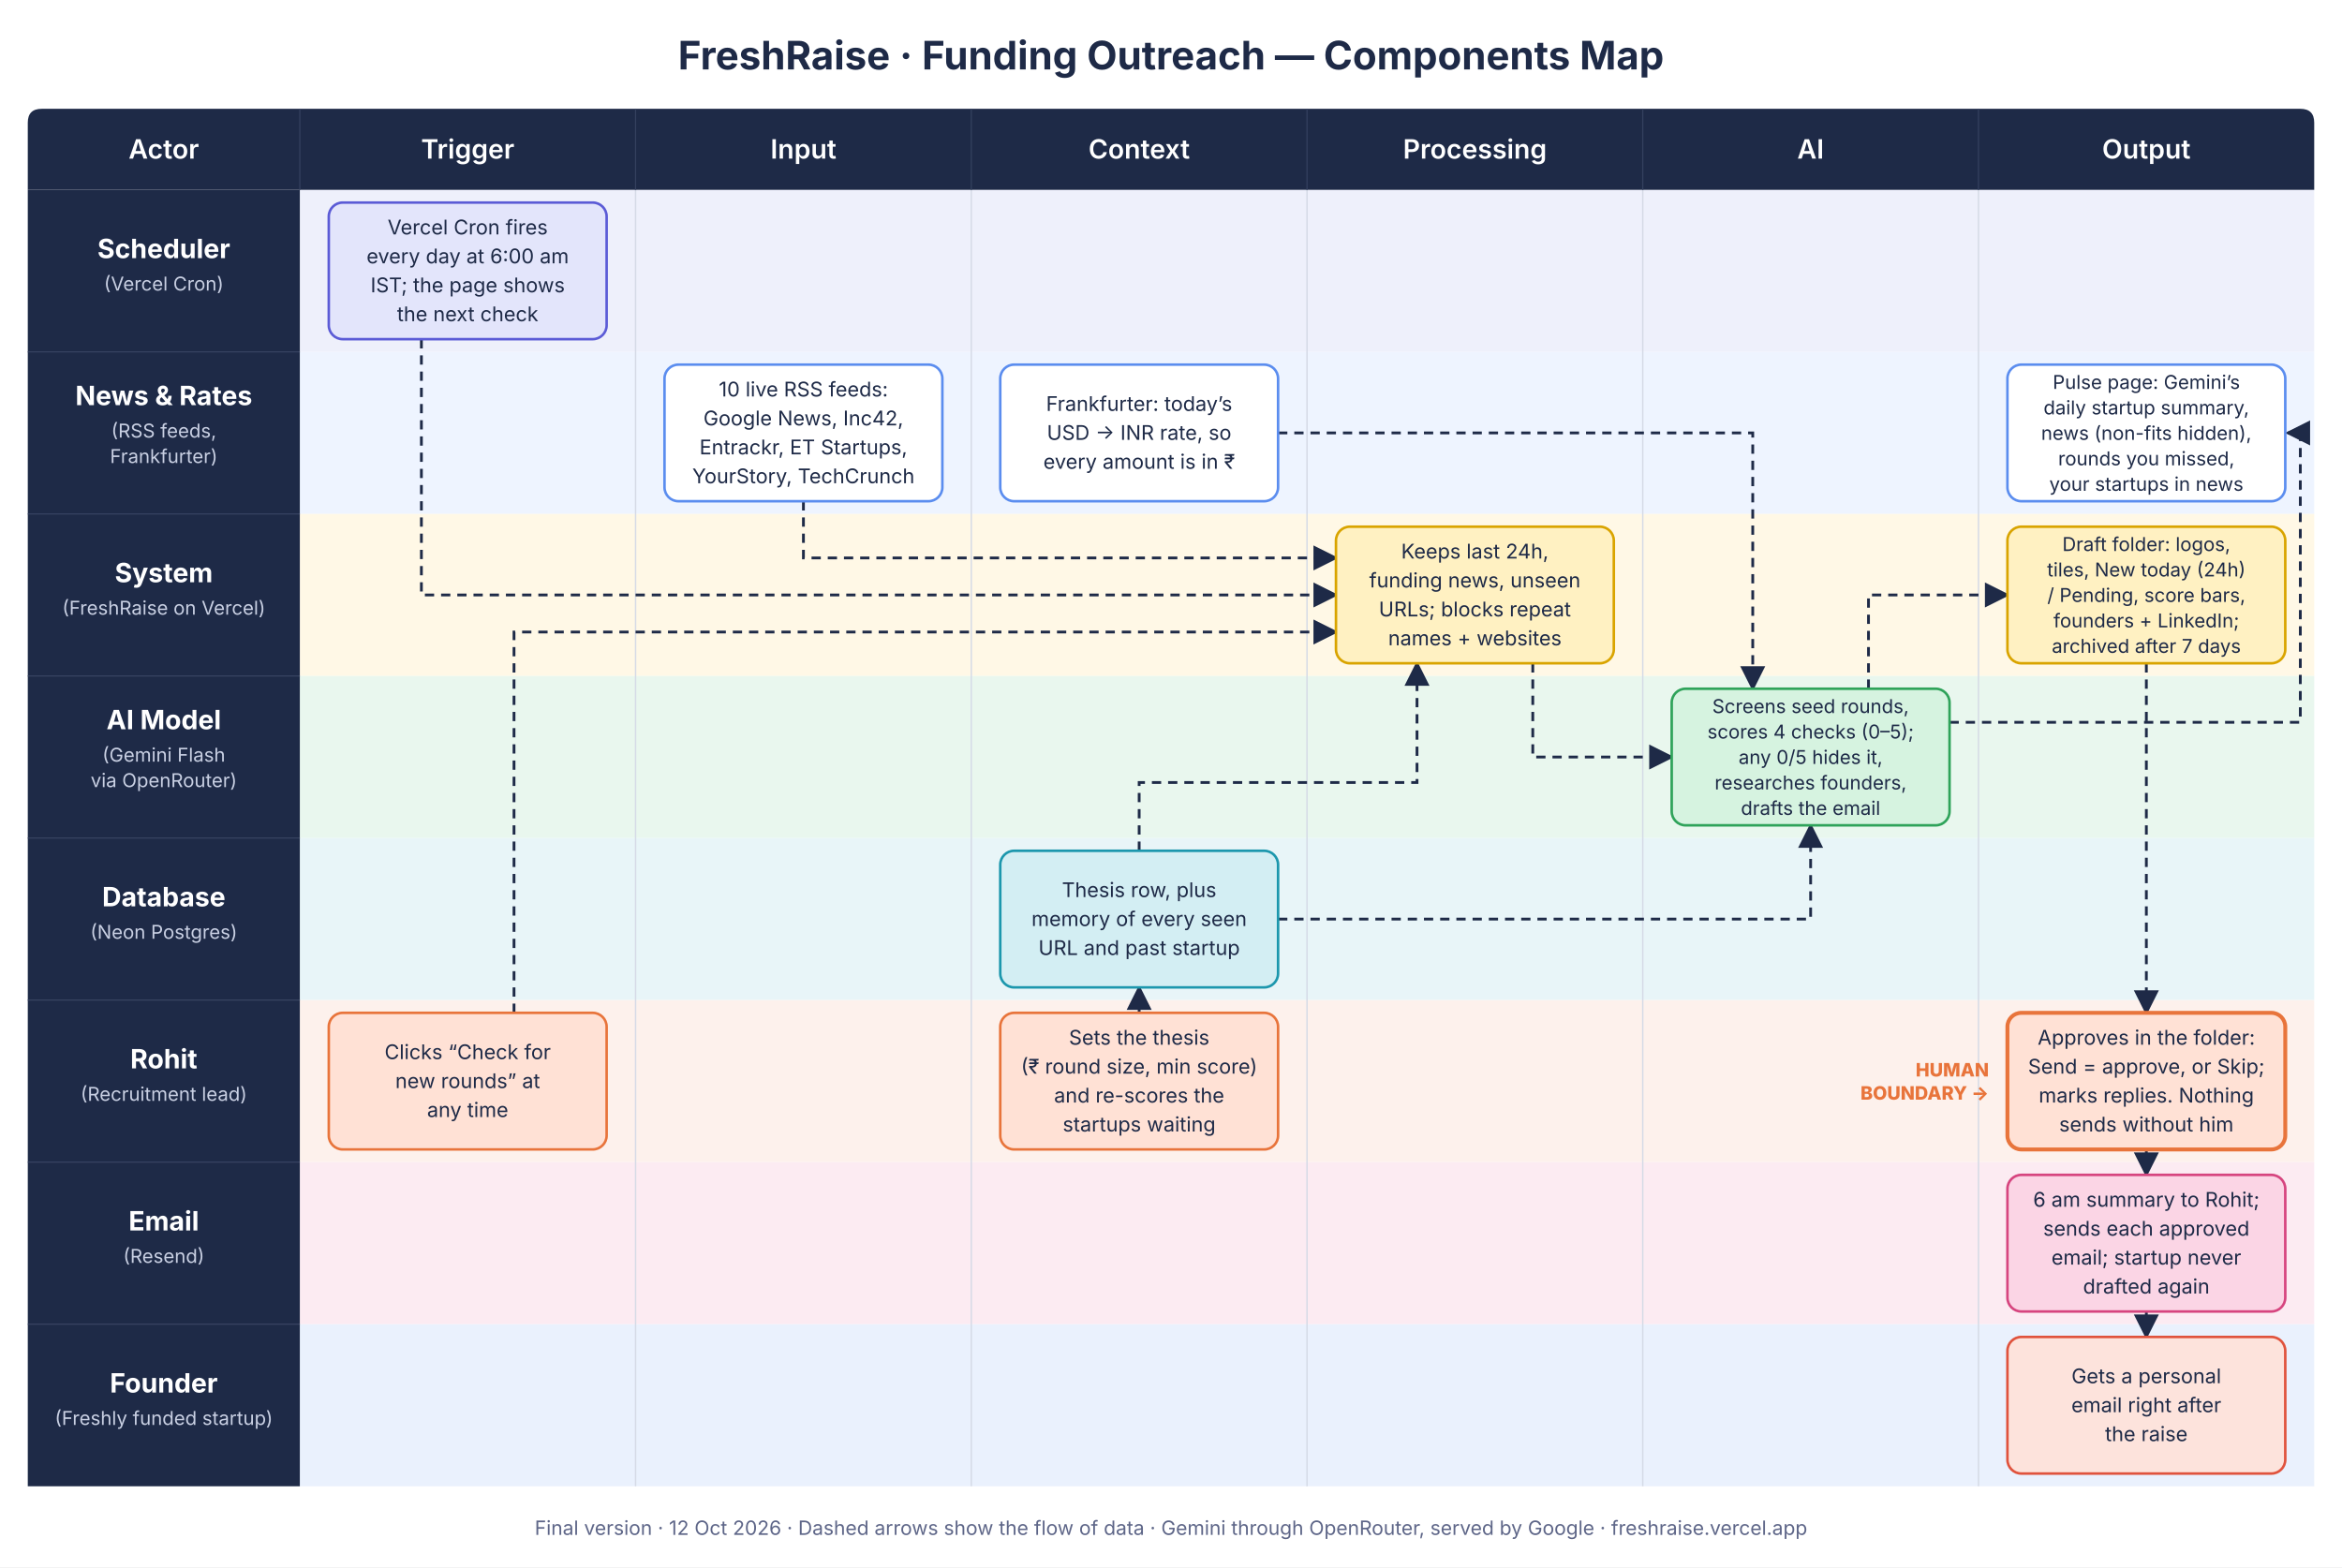
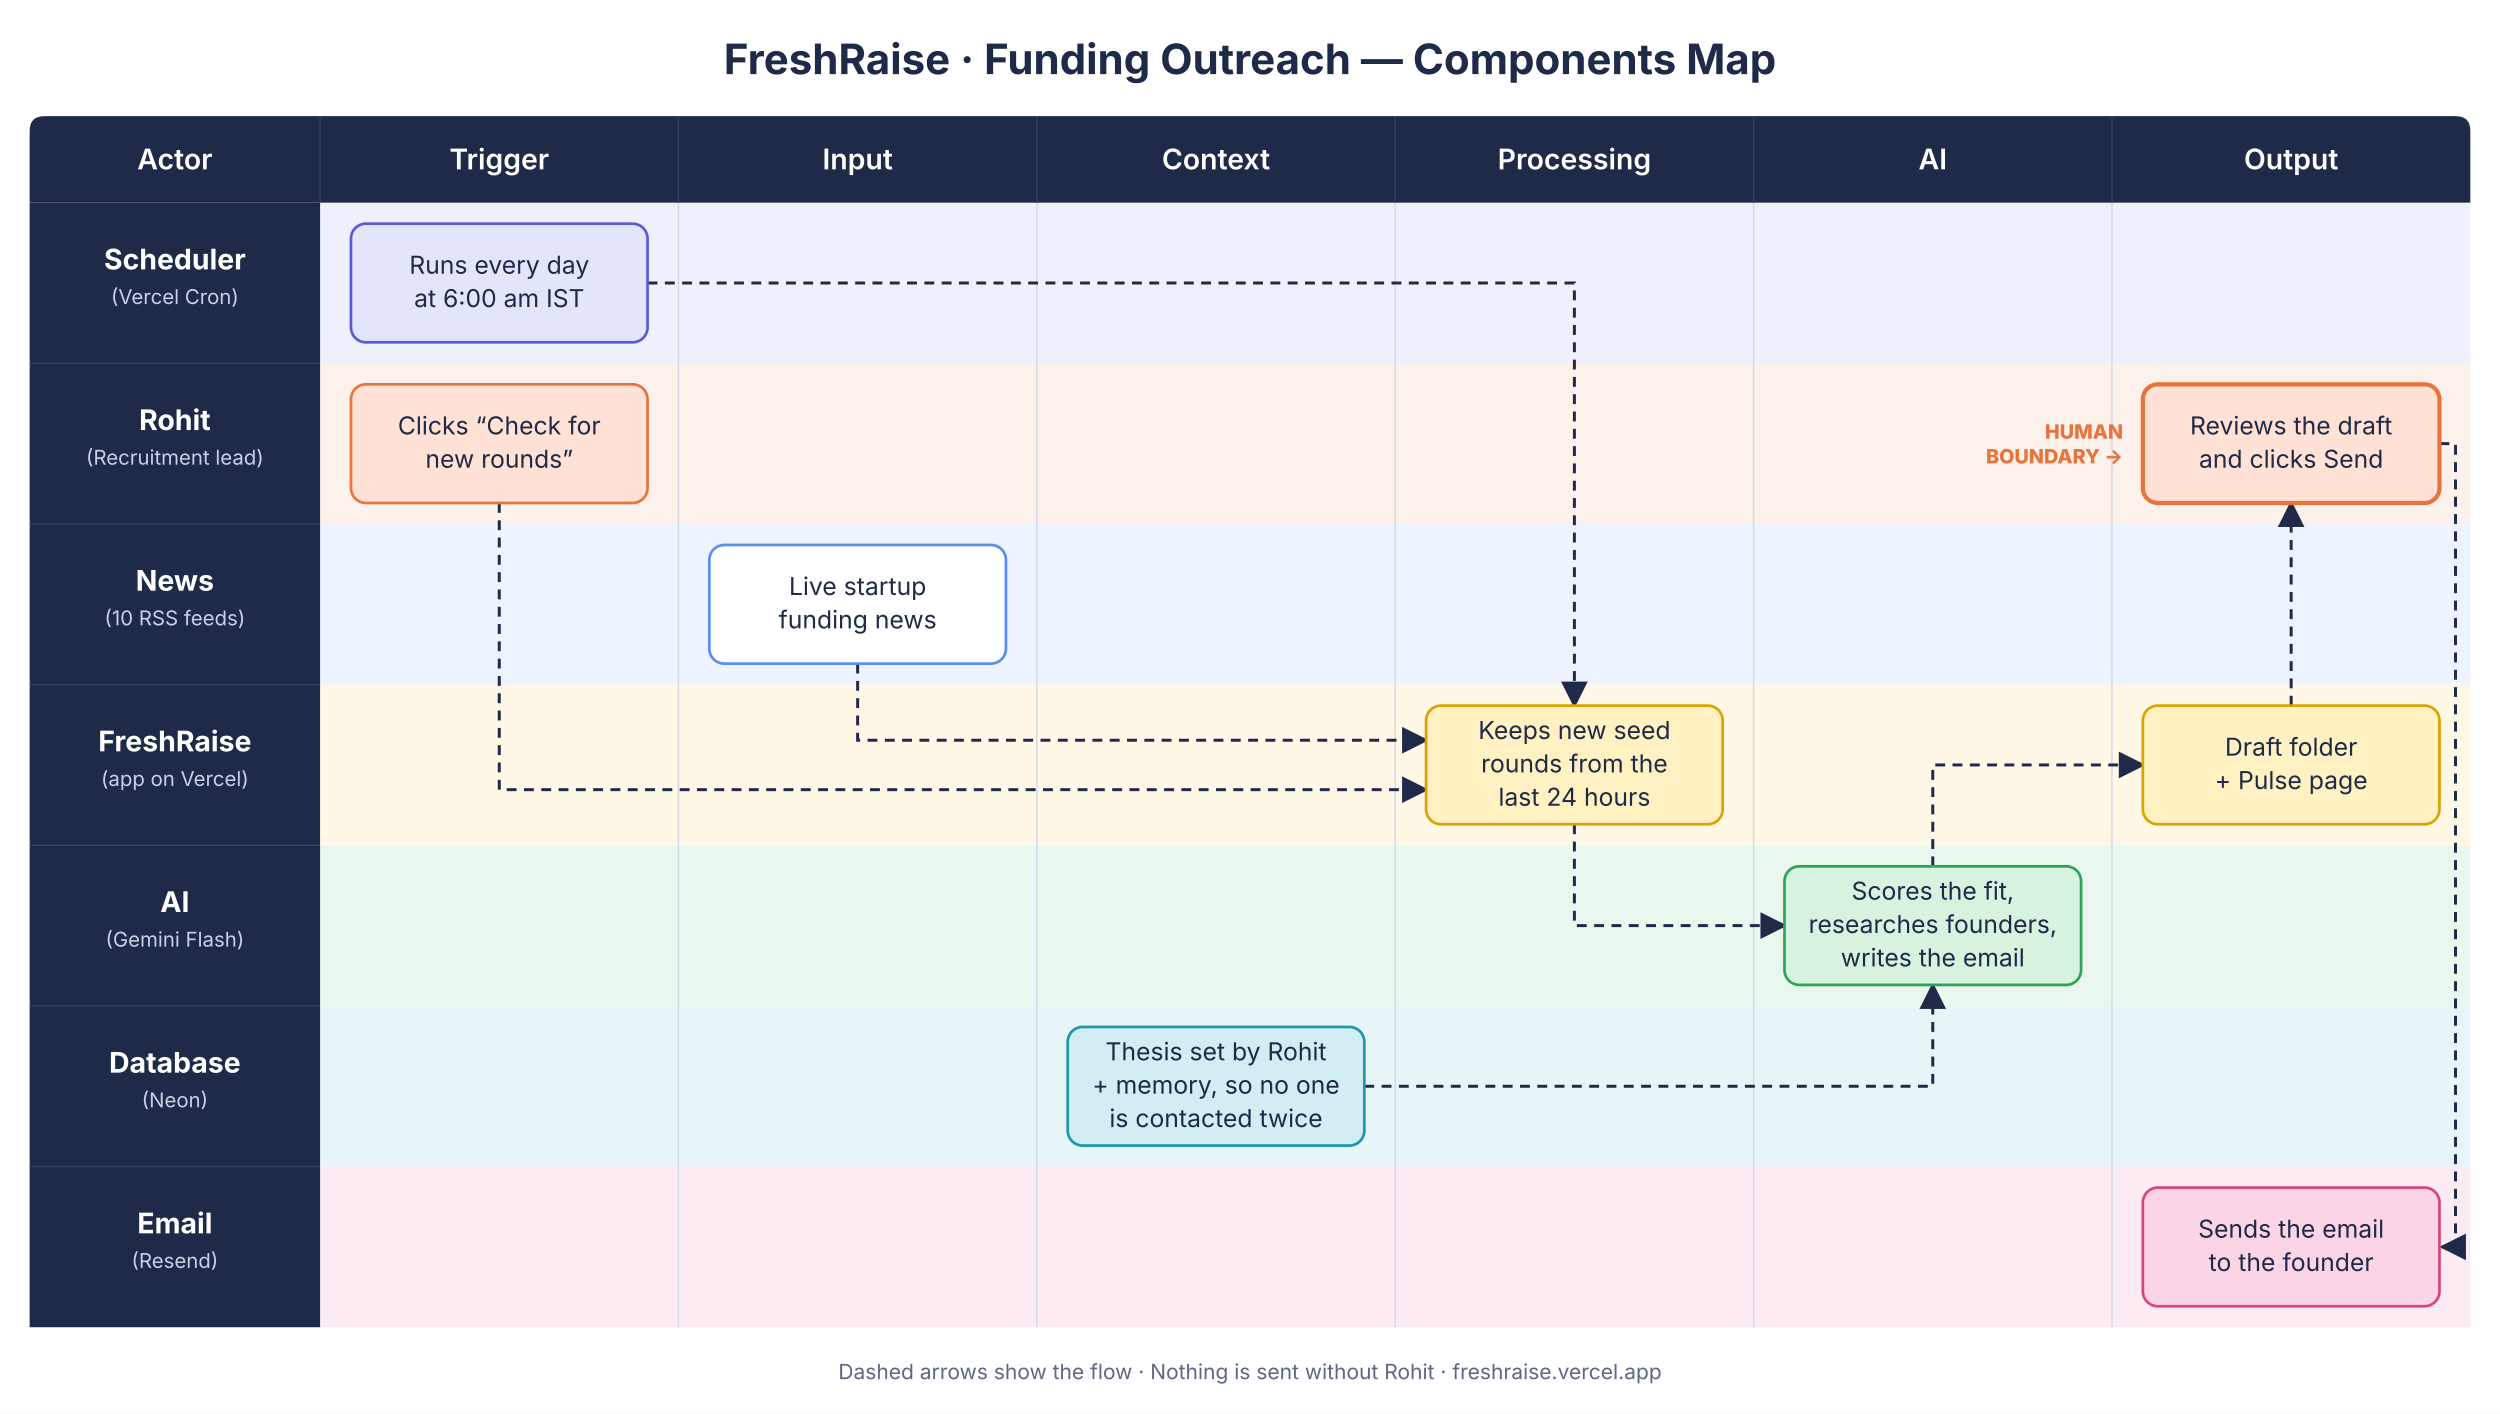
- <svg xmlns="http://www.w3.org/2000/svg" viewBox="0 0 2023 1354" width="2023" height="1354" font-family="'Segoe UI', 'Inter', 'Helvetica Neue', Arial, sans-serif">
+ <svg xmlns="http://www.w3.org/2000/svg" viewBox="0 0 2023 1144" width="2023" height="1144" font-family="'Segoe UI', 'Inter', 'Helvetica Neue', Arial, sans-serif">
  <defs>
    <marker id="head" viewBox="0 0 10 10" refX="9" refY="5" markerWidth="9" markerHeight="9" orient="auto-start-reverse">
      <path d="M0 0 L10 5 L0 10Z" fill="#1e2a47" />
    </marker>
  </defs>
-   <rect width="2023" height="1354" fill="#ffffff" />
+   <rect width="2023" height="1144" fill="#ffffff" />
  <text x="1011.5" y="60" text-anchor="middle" font-size="34" font-weight="700" fill="#1e2a47">FreshRaise · Funding Outreach — Components Map</text>
-   <rect x="259" y="164" width="1740" height="140" fill="#eef0fb" />
-   <rect x="24" y="164" width="235" height="140" fill="#1e2a47" />
-   <text x="141.5" y="223" text-anchor="middle" font-size="23" font-weight="700" fill="#ffffff">Scheduler</text>
-   <text x="141.5" y="251" text-anchor="middle" font-size="16.5" fill="#c9d0e3">(Vercel Cron)</text>
-   <rect x="259" y="304" width="1740" height="140" fill="#eef4ff" />
-   <rect x="24" y="304" width="235" height="140" fill="#1e2a47" />
-   <line x1="24" y1="304" x2="259" y2="304" stroke="#34405f" stroke-width="1" />
-   <text x="141.5" y="350" text-anchor="middle" font-size="23" font-weight="700" fill="#ffffff">News &amp; Rates</text>
-   <text x="141.5" y="378" text-anchor="middle" font-size="16.5" fill="#c9d0e3">(RSS feeds,</text>
-   <text x="141.5" y="400" text-anchor="middle" font-size="16.5" fill="#c9d0e3">Frankfurter)</text>
-   <rect x="259" y="444" width="1740" height="140" fill="#fff8e6" />
-   <rect x="24" y="444" width="235" height="140" fill="#1e2a47" />
-   <line x1="24" y1="444" x2="259" y2="444" stroke="#34405f" stroke-width="1" />
-   <text x="141.5" y="503" text-anchor="middle" font-size="23" font-weight="700" fill="#ffffff">System</text>
-   <text x="141.5" y="531" text-anchor="middle" font-size="16.5" fill="#c9d0e3">(FreshRaise on Vercel)</text>
-   <rect x="259" y="584" width="1740" height="140" fill="#e9f7ee" />
-   <rect x="24" y="584" width="235" height="140" fill="#1e2a47" />
-   <line x1="24" y1="584" x2="259" y2="584" stroke="#34405f" stroke-width="1" />
-   <text x="141.5" y="630" text-anchor="middle" font-size="23" font-weight="700" fill="#ffffff">AI Model</text>
-   <text x="141.5" y="658" text-anchor="middle" font-size="16.5" fill="#c9d0e3">(Gemini Flash</text>
-   <text x="141.5" y="680" text-anchor="middle" font-size="16.5" fill="#c9d0e3">via OpenRouter)</text>
-   <rect x="259" y="724" width="1740" height="140" fill="#e8f5f8" />
-   <rect x="24" y="724" width="235" height="140" fill="#1e2a47" />
-   <line x1="24" y1="724" x2="259" y2="724" stroke="#34405f" stroke-width="1" />
-   <text x="141.5" y="783" text-anchor="middle" font-size="23" font-weight="700" fill="#ffffff">Database</text>
-   <text x="141.5" y="811" text-anchor="middle" font-size="16.5" fill="#c9d0e3">(Neon Postgres)</text>
-   <rect x="259" y="864" width="1740" height="140" fill="#fdf1ec" />
-   <rect x="24" y="864" width="235" height="140" fill="#1e2a47" />
-   <line x1="24" y1="864" x2="259" y2="864" stroke="#34405f" stroke-width="1" />
-   <text x="141.5" y="923" text-anchor="middle" font-size="23" font-weight="700" fill="#ffffff">Rohit</text>
-   <text x="141.5" y="951" text-anchor="middle" font-size="16.5" fill="#c9d0e3">(Recruitment lead)</text>
-   <rect x="259" y="1004" width="1740" height="140" fill="#fcebf2" />
-   <rect x="24" y="1004" width="235" height="140" fill="#1e2a47" />
-   <line x1="24" y1="1004" x2="259" y2="1004" stroke="#34405f" stroke-width="1" />
-   <text x="141.5" y="1063" text-anchor="middle" font-size="23" font-weight="700" fill="#ffffff">Email</text>
-   <text x="141.5" y="1091" text-anchor="middle" font-size="16.5" fill="#c9d0e3">(Resend)</text>
-   <rect x="259" y="1144" width="1740" height="140" fill="#eaf1fd" />
-   <rect x="24" y="1144" width="235" height="140" fill="#1e2a47" />
-   <line x1="24" y1="1144" x2="259" y2="1144" stroke="#34405f" stroke-width="1" />
-   <text x="141.5" y="1203" text-anchor="middle" font-size="23" font-weight="700" fill="#ffffff">Founder</text>
-   <text x="141.5" y="1231" text-anchor="middle" font-size="16.5" fill="#c9d0e3">(Freshly funded startup)</text>
-   <line x1="549" y1="94" x2="549" y2="1284" stroke="#d5dae6" stroke-width="1.2" />
-   <line x1="839" y1="94" x2="839" y2="1284" stroke="#d5dae6" stroke-width="1.2" />
-   <line x1="1129" y1="94" x2="1129" y2="1284" stroke="#d5dae6" stroke-width="1.2" />
-   <line x1="1419" y1="94" x2="1419" y2="1284" stroke="#d5dae6" stroke-width="1.2" />
-   <line x1="1709" y1="94" x2="1709" y2="1284" stroke="#d5dae6" stroke-width="1.2" />
+   <rect x="259" y="164" width="1740" height="130" fill="#eef0fb" />
+   <rect x="24" y="164" width="235" height="130" fill="#1e2a47" />
+   <text x="141.5" y="218" text-anchor="middle" font-size="23" font-weight="700" fill="#ffffff">Scheduler</text>
+   <text x="141.5" y="246" text-anchor="middle" font-size="16.5" fill="#c9d0e3">(Vercel Cron)</text>
+   <rect x="259" y="294" width="1740" height="130" fill="#fdf1ec" />
+   <rect x="24" y="294" width="235" height="130" fill="#1e2a47" />
+   <line x1="24" y1="294" x2="259" y2="294" stroke="#34405f" stroke-width="1" />
+   <text x="141.5" y="348" text-anchor="middle" font-size="23" font-weight="700" fill="#ffffff">Rohit</text>
+   <text x="141.5" y="376" text-anchor="middle" font-size="16.5" fill="#c9d0e3">(Recruitment lead)</text>
+   <rect x="259" y="424" width="1740" height="130" fill="#eef4ff" />
+   <rect x="24" y="424" width="235" height="130" fill="#1e2a47" />
+   <line x1="24" y1="424" x2="259" y2="424" stroke="#34405f" stroke-width="1" />
+   <text x="141.5" y="478" text-anchor="middle" font-size="23" font-weight="700" fill="#ffffff">News</text>
+   <text x="141.5" y="506" text-anchor="middle" font-size="16.5" fill="#c9d0e3">(10 RSS feeds)</text>
+   <rect x="259" y="554" width="1740" height="130" fill="#fff8e6" />
+   <rect x="24" y="554" width="235" height="130" fill="#1e2a47" />
+   <line x1="24" y1="554" x2="259" y2="554" stroke="#34405f" stroke-width="1" />
+   <text x="141.5" y="608" text-anchor="middle" font-size="23" font-weight="700" fill="#ffffff">FreshRaise</text>
+   <text x="141.5" y="636" text-anchor="middle" font-size="16.5" fill="#c9d0e3">(app on Vercel)</text>
+   <rect x="259" y="684" width="1740" height="130" fill="#e9f7ee" />
+   <rect x="24" y="684" width="235" height="130" fill="#1e2a47" />
+   <line x1="24" y1="684" x2="259" y2="684" stroke="#34405f" stroke-width="1" />
+   <text x="141.5" y="738" text-anchor="middle" font-size="23" font-weight="700" fill="#ffffff">AI</text>
+   <text x="141.5" y="766" text-anchor="middle" font-size="16.5" fill="#c9d0e3">(Gemini Flash)</text>
+   <rect x="259" y="814" width="1740" height="130" fill="#e8f5f8" />
+   <rect x="24" y="814" width="235" height="130" fill="#1e2a47" />
+   <line x1="24" y1="814" x2="259" y2="814" stroke="#34405f" stroke-width="1" />
+   <text x="141.5" y="868" text-anchor="middle" font-size="23" font-weight="700" fill="#ffffff">Database</text>
+   <text x="141.5" y="896" text-anchor="middle" font-size="16.5" fill="#c9d0e3">(Neon)</text>
+   <rect x="259" y="944" width="1740" height="130" fill="#fcebf2" />
+   <rect x="24" y="944" width="235" height="130" fill="#1e2a47" />
+   <line x1="24" y1="944" x2="259" y2="944" stroke="#34405f" stroke-width="1" />
+   <text x="141.5" y="998" text-anchor="middle" font-size="23" font-weight="700" fill="#ffffff">Email</text>
+   <text x="141.5" y="1026" text-anchor="middle" font-size="16.5" fill="#c9d0e3">(Resend)</text>
+   <line x1="549" y1="94" x2="549" y2="1074" stroke="#d5dae6" stroke-width="1.2" />
+   <line x1="839" y1="94" x2="839" y2="1074" stroke="#d5dae6" stroke-width="1.2" />
+   <line x1="1129" y1="94" x2="1129" y2="1074" stroke="#d5dae6" stroke-width="1.2" />
+   <line x1="1419" y1="94" x2="1419" y2="1074" stroke="#d5dae6" stroke-width="1.2" />
+   <line x1="1709" y1="94" x2="1709" y2="1074" stroke="#d5dae6" stroke-width="1.2" />
  <path d="M36 94 H1987 Q1999 94 1999 106 V164 H24 V106 Q24 94 36 94Z" fill="#1e2a47" />
  <text x="141.5" y="137" text-anchor="middle" font-size="23" font-weight="600" fill="#ffffff">Actor</text>
  <line x1="259" y1="94" x2="259" y2="164" stroke="#34405f" stroke-width="1" />
  <text x="404" y="137" text-anchor="middle" font-size="23" font-weight="600" fill="#ffffff">Trigger</text>
  <line x1="549" y1="94" x2="549" y2="164" stroke="#34405f" stroke-width="1" />
  <text x="694" y="137" text-anchor="middle" font-size="23" font-weight="600" fill="#ffffff">Input</text>
  <line x1="839" y1="94" x2="839" y2="164" stroke="#34405f" stroke-width="1" />
  <text x="984" y="137" text-anchor="middle" font-size="23" font-weight="600" fill="#ffffff">Context</text>
  <line x1="1129" y1="94" x2="1129" y2="164" stroke="#34405f" stroke-width="1" />
  <text x="1274" y="137" text-anchor="middle" font-size="23" font-weight="600" fill="#ffffff">Processing</text>
  <line x1="1419" y1="94" x2="1419" y2="164" stroke="#34405f" stroke-width="1" />
  <text x="1564" y="137" text-anchor="middle" font-size="23" font-weight="600" fill="#ffffff">AI</text>
  <line x1="1709" y1="94" x2="1709" y2="164" stroke="#34405f" stroke-width="1" />
  <text x="1854" y="137" text-anchor="middle" font-size="23" font-weight="600" fill="#ffffff">Output</text>
-   <path d="M364 293 L364 514 L1154 514" fill="none" stroke="#1e2a47" stroke-width="2.4" stroke-dasharray="8 6" marker-end="url(#head)" />
-   <path d="M694 433 L694 482 L1154 482" fill="none" stroke="#1e2a47" stroke-width="2.4" stroke-dasharray="8 6" marker-end="url(#head)" />
-   <path d="M444 875 L444 546 L1154 546" fill="none" stroke="#1e2a47" stroke-width="2.4" stroke-dasharray="8 6" marker-end="url(#head)" />
-   <path d="M1104 374 L1514 374 L1514 595" fill="none" stroke="#1e2a47" stroke-width="2.4" stroke-dasharray="8 6" marker-end="url(#head)" />
-   <path d="M1324 573 L1324 654 L1444 654" fill="none" stroke="#1e2a47" stroke-width="2.4" stroke-dasharray="8 6" marker-end="url(#head)" />
-   <path d="M984 735 L984 676 L1224 676 L1224 573" fill="none" stroke="#1e2a47" stroke-width="2.4" stroke-dasharray="8 6" marker-end="url(#head)" />
-   <path d="M1104 794 L1564 794 L1564 713" fill="none" stroke="#1e2a47" stroke-width="2.4" stroke-dasharray="8 6" marker-end="url(#head)" />
-   <path d="M984 875 L984 853" fill="none" stroke="#1e2a47" stroke-width="2.4" stroke-dasharray="8 6" marker-end="url(#head)" />
-   <path d="M1614 595 L1614 514 L1734 514" fill="none" stroke="#1e2a47" stroke-width="2.4" stroke-dasharray="8 6" marker-end="url(#head)" />
-   <path d="M1854 573 L1854 875" fill="none" stroke="#1e2a47" stroke-width="2.4" stroke-dasharray="8 6" marker-end="url(#head)" />
-   <path d="M1684 624 L1987 624 L1987 374 L1976 374" fill="none" stroke="#1e2a47" stroke-width="2.4" stroke-dasharray="8 6" marker-end="url(#head)" />
-   <path d="M1854 993 L1854 1015" fill="none" stroke="#1e2a47" stroke-width="2.4" stroke-dasharray="8 6" marker-end="url(#head)" />
-   <path d="M1854 1133 L1854 1155" fill="none" stroke="#1e2a47" stroke-width="2.4" stroke-dasharray="8 6" marker-end="url(#head)" />
-   <rect x="284" y="175" width="240" height="118" rx="12" fill="#e3e5fb" stroke="#5b5bd6" stroke-width="2.2" />
-   <text x="404" y="202.5" text-anchor="middle" font-size="17.5" fill="#1e2a47">Vercel Cron fires</text>
-   <text x="404" y="227.5" text-anchor="middle" font-size="17.5" fill="#1e2a47">every day at 6:00 am</text>
-   <text x="404" y="252.5" text-anchor="middle" font-size="17.5" fill="#1e2a47">IST; the page shows</text>
-   <text x="404" y="277.5" text-anchor="middle" font-size="17.5" fill="#1e2a47">the next check</text>
-   <rect x="284" y="875" width="240" height="118" rx="12" fill="#ffe1d5" stroke="#e8743b" stroke-width="2.2" />
-   <text x="404" y="915" text-anchor="middle" font-size="17.5" fill="#1e2a47">Clicks “Check for</text>
-   <text x="404" y="940" text-anchor="middle" font-size="17.5" fill="#1e2a47">new rounds” at</text>
-   <text x="404" y="965" text-anchor="middle" font-size="17.5" fill="#1e2a47">any time</text>
-   <rect x="574" y="315" width="240" height="118" rx="12" fill="#ffffff" stroke="#5b8def" stroke-width="2.2" />
-   <text x="694" y="342.5" text-anchor="middle" font-size="17.5" fill="#1e2a47">10 live RSS feeds:</text>
-   <text x="694" y="367.5" text-anchor="middle" font-size="17.5" fill="#1e2a47">Google News, Inc42,</text>
-   <text x="694" y="392.5" text-anchor="middle" font-size="17.5" fill="#1e2a47">Entrackr, ET Startups,</text>
-   <text x="694" y="417.5" text-anchor="middle" font-size="17.5" fill="#1e2a47">YourStory, TechCrunch</text>
-   <rect x="864" y="315" width="240" height="118" rx="12" fill="#ffffff" stroke="#5b8def" stroke-width="2.2" />
-   <text x="984" y="355" text-anchor="middle" font-size="17.5" fill="#1e2a47">Frankfurter: today’s</text>
-   <text x="984" y="380" text-anchor="middle" font-size="17.5" fill="#1e2a47">USD → INR rate, so</text>
-   <text x="984" y="405" text-anchor="middle" font-size="17.5" fill="#1e2a47">every amount is in ₹</text>
-   <rect x="864" y="735" width="240" height="118" rx="12" fill="#d3eef3" stroke="#1c97ad" stroke-width="2.2" />
-   <text x="984" y="775" text-anchor="middle" font-size="17.5" fill="#1e2a47">Thesis row, plus</text>
-   <text x="984" y="800" text-anchor="middle" font-size="17.5" fill="#1e2a47">memory of every seen</text>
-   <text x="984" y="825" text-anchor="middle" font-size="17.5" fill="#1e2a47">URL and past startup</text>
-   <rect x="864" y="875" width="240" height="118" rx="12" fill="#ffe1d5" stroke="#e8743b" stroke-width="2.2" />
-   <text x="984" y="902.5" text-anchor="middle" font-size="17.5" fill="#1e2a47">Sets the thesis</text>
-   <text x="984" y="927.5" text-anchor="middle" font-size="17.5" fill="#1e2a47">(₹ round size, min score)</text>
-   <text x="984" y="952.5" text-anchor="middle" font-size="17.5" fill="#1e2a47">and re-scores the</text>
-   <text x="984" y="977.5" text-anchor="middle" font-size="17.5" fill="#1e2a47">startups waiting</text>
-   <rect x="1154" y="455" width="240" height="118" rx="12" fill="#fff1c2" stroke="#d9a400" stroke-width="2.2" />
-   <text x="1274" y="482.5" text-anchor="middle" font-size="17.5" fill="#1e2a47">Keeps last 24h,</text>
-   <text x="1274" y="507.5" text-anchor="middle" font-size="17.5" fill="#1e2a47">funding news, unseen</text>
-   <text x="1274" y="532.5" text-anchor="middle" font-size="17.5" fill="#1e2a47">URLs; blocks repeat</text>
-   <text x="1274" y="557.5" text-anchor="middle" font-size="17.5" fill="#1e2a47">names + websites</text>
-   <rect x="1444" y="595" width="240" height="118" rx="12" fill="#d6f3e0" stroke="#2fa35a" stroke-width="2.2" />
-   <text x="1564" y="616" text-anchor="middle" font-size="16.5" fill="#1e2a47">Screens seed rounds,</text>
-   <text x="1564" y="638" text-anchor="middle" font-size="16.5" fill="#1e2a47">scores 4 checks (0–5);</text>
-   <text x="1564" y="660" text-anchor="middle" font-size="16.5" fill="#1e2a47">any 0/5 hides it,</text>
-   <text x="1564" y="682" text-anchor="middle" font-size="16.5" fill="#1e2a47">researches founders,</text>
-   <text x="1564" y="704" text-anchor="middle" font-size="16.5" fill="#1e2a47">drafts the email</text>
-   <rect x="1734" y="455" width="240" height="118" rx="12" fill="#fff1c2" stroke="#d9a400" stroke-width="2.2" />
-   <text x="1854" y="476" text-anchor="middle" font-size="16.5" fill="#1e2a47">Draft folder: logos,</text>
-   <text x="1854" y="498" text-anchor="middle" font-size="16.5" fill="#1e2a47">tiles, New today (24h)</text>
-   <text x="1854" y="520" text-anchor="middle" font-size="16.5" fill="#1e2a47">/ Pending, score bars,</text>
-   <text x="1854" y="542" text-anchor="middle" font-size="16.5" fill="#1e2a47">founders + LinkedIn;</text>
-   <text x="1854" y="564" text-anchor="middle" font-size="16.5" fill="#1e2a47">archived after 7 days</text>
-   <rect x="1734" y="875" width="240" height="118" rx="12" fill="#ffe1d5" stroke="#e8743b" stroke-width="3.4" />
-   <text x="1854" y="902.5" text-anchor="middle" font-size="17.5" fill="#1e2a47">Approves in the folder:</text>
-   <text x="1854" y="927.5" text-anchor="middle" font-size="17.5" fill="#1e2a47">Send = approve, or Skip;</text>
-   <text x="1854" y="952.5" text-anchor="middle" font-size="17.5" fill="#1e2a47">marks replies. Nothing</text>
-   <text x="1854" y="977.5" text-anchor="middle" font-size="17.5" fill="#1e2a47">sends without him</text>
-   <text x="1718" y="930" text-anchor="end" font-size="16" font-weight="800" fill="#e8743b">HUMAN</text>
-   <text x="1718" y="950" text-anchor="end" font-size="16" font-weight="800" fill="#e8743b">BOUNDARY →</text>
-   <rect x="1734" y="1015" width="240" height="118" rx="12" fill="#fbd5e5" stroke="#d6457f" stroke-width="2.2" />
-   <text x="1854" y="1042.5" text-anchor="middle" font-size="17.5" fill="#1e2a47">6 am summary to Rohit;</text>
-   <text x="1854" y="1067.5" text-anchor="middle" font-size="17.5" fill="#1e2a47">sends each approved</text>
-   <text x="1854" y="1092.5" text-anchor="middle" font-size="17.5" fill="#1e2a47">email; startup never</text>
-   <text x="1854" y="1117.5" text-anchor="middle" font-size="17.5" fill="#1e2a47">drafted again</text>
-   <rect x="1734" y="1155" width="240" height="118" rx="12" fill="#fde3dc" stroke="#e0533d" stroke-width="2.2" />
-   <text x="1854" y="1195" text-anchor="middle" font-size="17.5" fill="#1e2a47">Gets a personal</text>
-   <text x="1854" y="1220" text-anchor="middle" font-size="17.5" fill="#1e2a47">email right after</text>
-   <text x="1854" y="1245" text-anchor="middle" font-size="17.5" fill="#1e2a47">the raise</text>
-   <rect x="1734" y="315" width="240" height="118" rx="12" fill="#ffffff" stroke="#5b8def" stroke-width="2.2" />
-   <text x="1854" y="336" text-anchor="middle" font-size="16.5" fill="#1e2a47">Pulse page: Gemini’s</text>
-   <text x="1854" y="358" text-anchor="middle" font-size="16.5" fill="#1e2a47">daily startup summary,</text>
-   <text x="1854" y="380" text-anchor="middle" font-size="16.5" fill="#1e2a47">news (non-fits hidden),</text>
-   <text x="1854" y="402" text-anchor="middle" font-size="16.5" fill="#1e2a47">rounds you missed,</text>
-   <text x="1854" y="424" text-anchor="middle" font-size="16.5" fill="#1e2a47">your startups in news</text>
-   <text x="1011.5" y="1326" text-anchor="middle" font-size="17" fill="#5e6688">Final version · 12 Oct 2026 · Dashed arrows show the flow of data · Gemini through OpenRouter, served by Google · freshraise.vercel.app</text>
+   <path d="M524 229 L1274 229 L1274 571" fill="none" stroke="#1e2a47" stroke-width="2.4" stroke-dasharray="8 6" marker-end="url(#head)" />
+   <path d="M404 407 L404 639 L1154 639" fill="none" stroke="#1e2a47" stroke-width="2.4" stroke-dasharray="8 6" marker-end="url(#head)" />
+   <path d="M694 537 L694 599 L1154 599" fill="none" stroke="#1e2a47" stroke-width="2.4" stroke-dasharray="8 6" marker-end="url(#head)" />
+   <path d="M1274 667 L1274 749 L1444 749" fill="none" stroke="#1e2a47" stroke-width="2.4" stroke-dasharray="8 6" marker-end="url(#head)" />
+   <path d="M1104 879 L1564 879 L1564 797" fill="none" stroke="#1e2a47" stroke-width="2.4" stroke-dasharray="8 6" marker-end="url(#head)" />
+   <path d="M1564 701 L1564 619 L1734 619" fill="none" stroke="#1e2a47" stroke-width="2.4" stroke-dasharray="8 6" marker-end="url(#head)" />
+   <path d="M1854 571 L1854 407" fill="none" stroke="#1e2a47" stroke-width="2.4" stroke-dasharray="8 6" marker-end="url(#head)" />
+   <path d="M1974 359 L1987 359 L1987 1009 L1976 1009" fill="none" stroke="#1e2a47" stroke-width="2.4" stroke-dasharray="8 6" marker-end="url(#head)" />
+   <rect x="284" y="181" width="240" height="96" rx="12" fill="#e3e5fb" stroke="#5b5bd6" stroke-width="2.2" />
+   <text x="404" y="221.5" text-anchor="middle" font-size="20" fill="#1e2a47">Runs every day</text>
+   <text x="404" y="248.5" text-anchor="middle" font-size="20" fill="#1e2a47">at 6:00 am IST</text>
+   <rect x="284" y="311" width="240" height="96" rx="12" fill="#ffe1d5" stroke="#e8743b" stroke-width="2.2" />
+   <text x="404" y="351.5" text-anchor="middle" font-size="20" fill="#1e2a47">Clicks “Check for</text>
+   <text x="404" y="378.5" text-anchor="middle" font-size="20" fill="#1e2a47">new rounds”</text>
+   <rect x="574" y="441" width="240" height="96" rx="12" fill="#ffffff" stroke="#5b8def" stroke-width="2.2" />
+   <text x="694" y="481.5" text-anchor="middle" font-size="20" fill="#1e2a47">Live startup</text>
+   <text x="694" y="508.5" text-anchor="middle" font-size="20" fill="#1e2a47">funding news</text>
+   <rect x="864" y="831" width="240" height="96" rx="12" fill="#d3eef3" stroke="#1c97ad" stroke-width="2.2" />
+   <text x="984" y="858" text-anchor="middle" font-size="20" fill="#1e2a47">Thesis set by Rohit</text>
+   <text x="984" y="885" text-anchor="middle" font-size="20" fill="#1e2a47">+ memory, so no one</text>
+   <text x="984" y="912" text-anchor="middle" font-size="20" fill="#1e2a47">is contacted twice</text>
+   <rect x="1154" y="571" width="240" height="96" rx="12" fill="#fff1c2" stroke="#d9a400" stroke-width="2.2" />
+   <text x="1274" y="598" text-anchor="middle" font-size="20" fill="#1e2a47">Keeps new seed</text>
+   <text x="1274" y="625" text-anchor="middle" font-size="20" fill="#1e2a47">rounds from the</text>
+   <text x="1274" y="652" text-anchor="middle" font-size="20" fill="#1e2a47">last 24 hours</text>
+   <rect x="1444" y="701" width="240" height="96" rx="12" fill="#d6f3e0" stroke="#2fa35a" stroke-width="2.2" />
+   <text x="1564" y="728" text-anchor="middle" font-size="20" fill="#1e2a47">Scores the fit,</text>
+   <text x="1564" y="755" text-anchor="middle" font-size="20" fill="#1e2a47">researches founders,</text>
+   <text x="1564" y="782" text-anchor="middle" font-size="20" fill="#1e2a47">writes the email</text>
+   <rect x="1734" y="571" width="240" height="96" rx="12" fill="#fff1c2" stroke="#d9a400" stroke-width="2.2" />
+   <text x="1854" y="611.5" text-anchor="middle" font-size="20" fill="#1e2a47">Draft folder</text>
+   <text x="1854" y="638.5" text-anchor="middle" font-size="20" fill="#1e2a47">+ Pulse page</text>
+   <rect x="1734" y="311" width="240" height="96" rx="12" fill="#ffe1d5" stroke="#e8743b" stroke-width="3.4" />
+   <text x="1854" y="351.5" text-anchor="middle" font-size="20" fill="#1e2a47">Reviews the draft</text>
+   <text x="1854" y="378.5" text-anchor="middle" font-size="20" fill="#1e2a47">and clicks Send</text>
+   <text x="1718" y="355" text-anchor="end" font-size="16" font-weight="800" fill="#e8743b">HUMAN</text>
+   <text x="1718" y="375" text-anchor="end" font-size="16" font-weight="800" fill="#e8743b">BOUNDARY →</text>
+   <rect x="1734" y="961" width="240" height="96" rx="12" fill="#fbd5e5" stroke="#d6457f" stroke-width="2.2" />
+   <text x="1854" y="1001.5" text-anchor="middle" font-size="20" fill="#1e2a47">Sends the email</text>
+   <text x="1854" y="1028.5" text-anchor="middle" font-size="20" fill="#1e2a47">to the founder</text>
+   <text x="1011.5" y="1116" text-anchor="middle" font-size="17" fill="#5e6688">Dashed arrows show the flow · Nothing is sent without Rohit · freshraise.vercel.app</text>
</svg>
